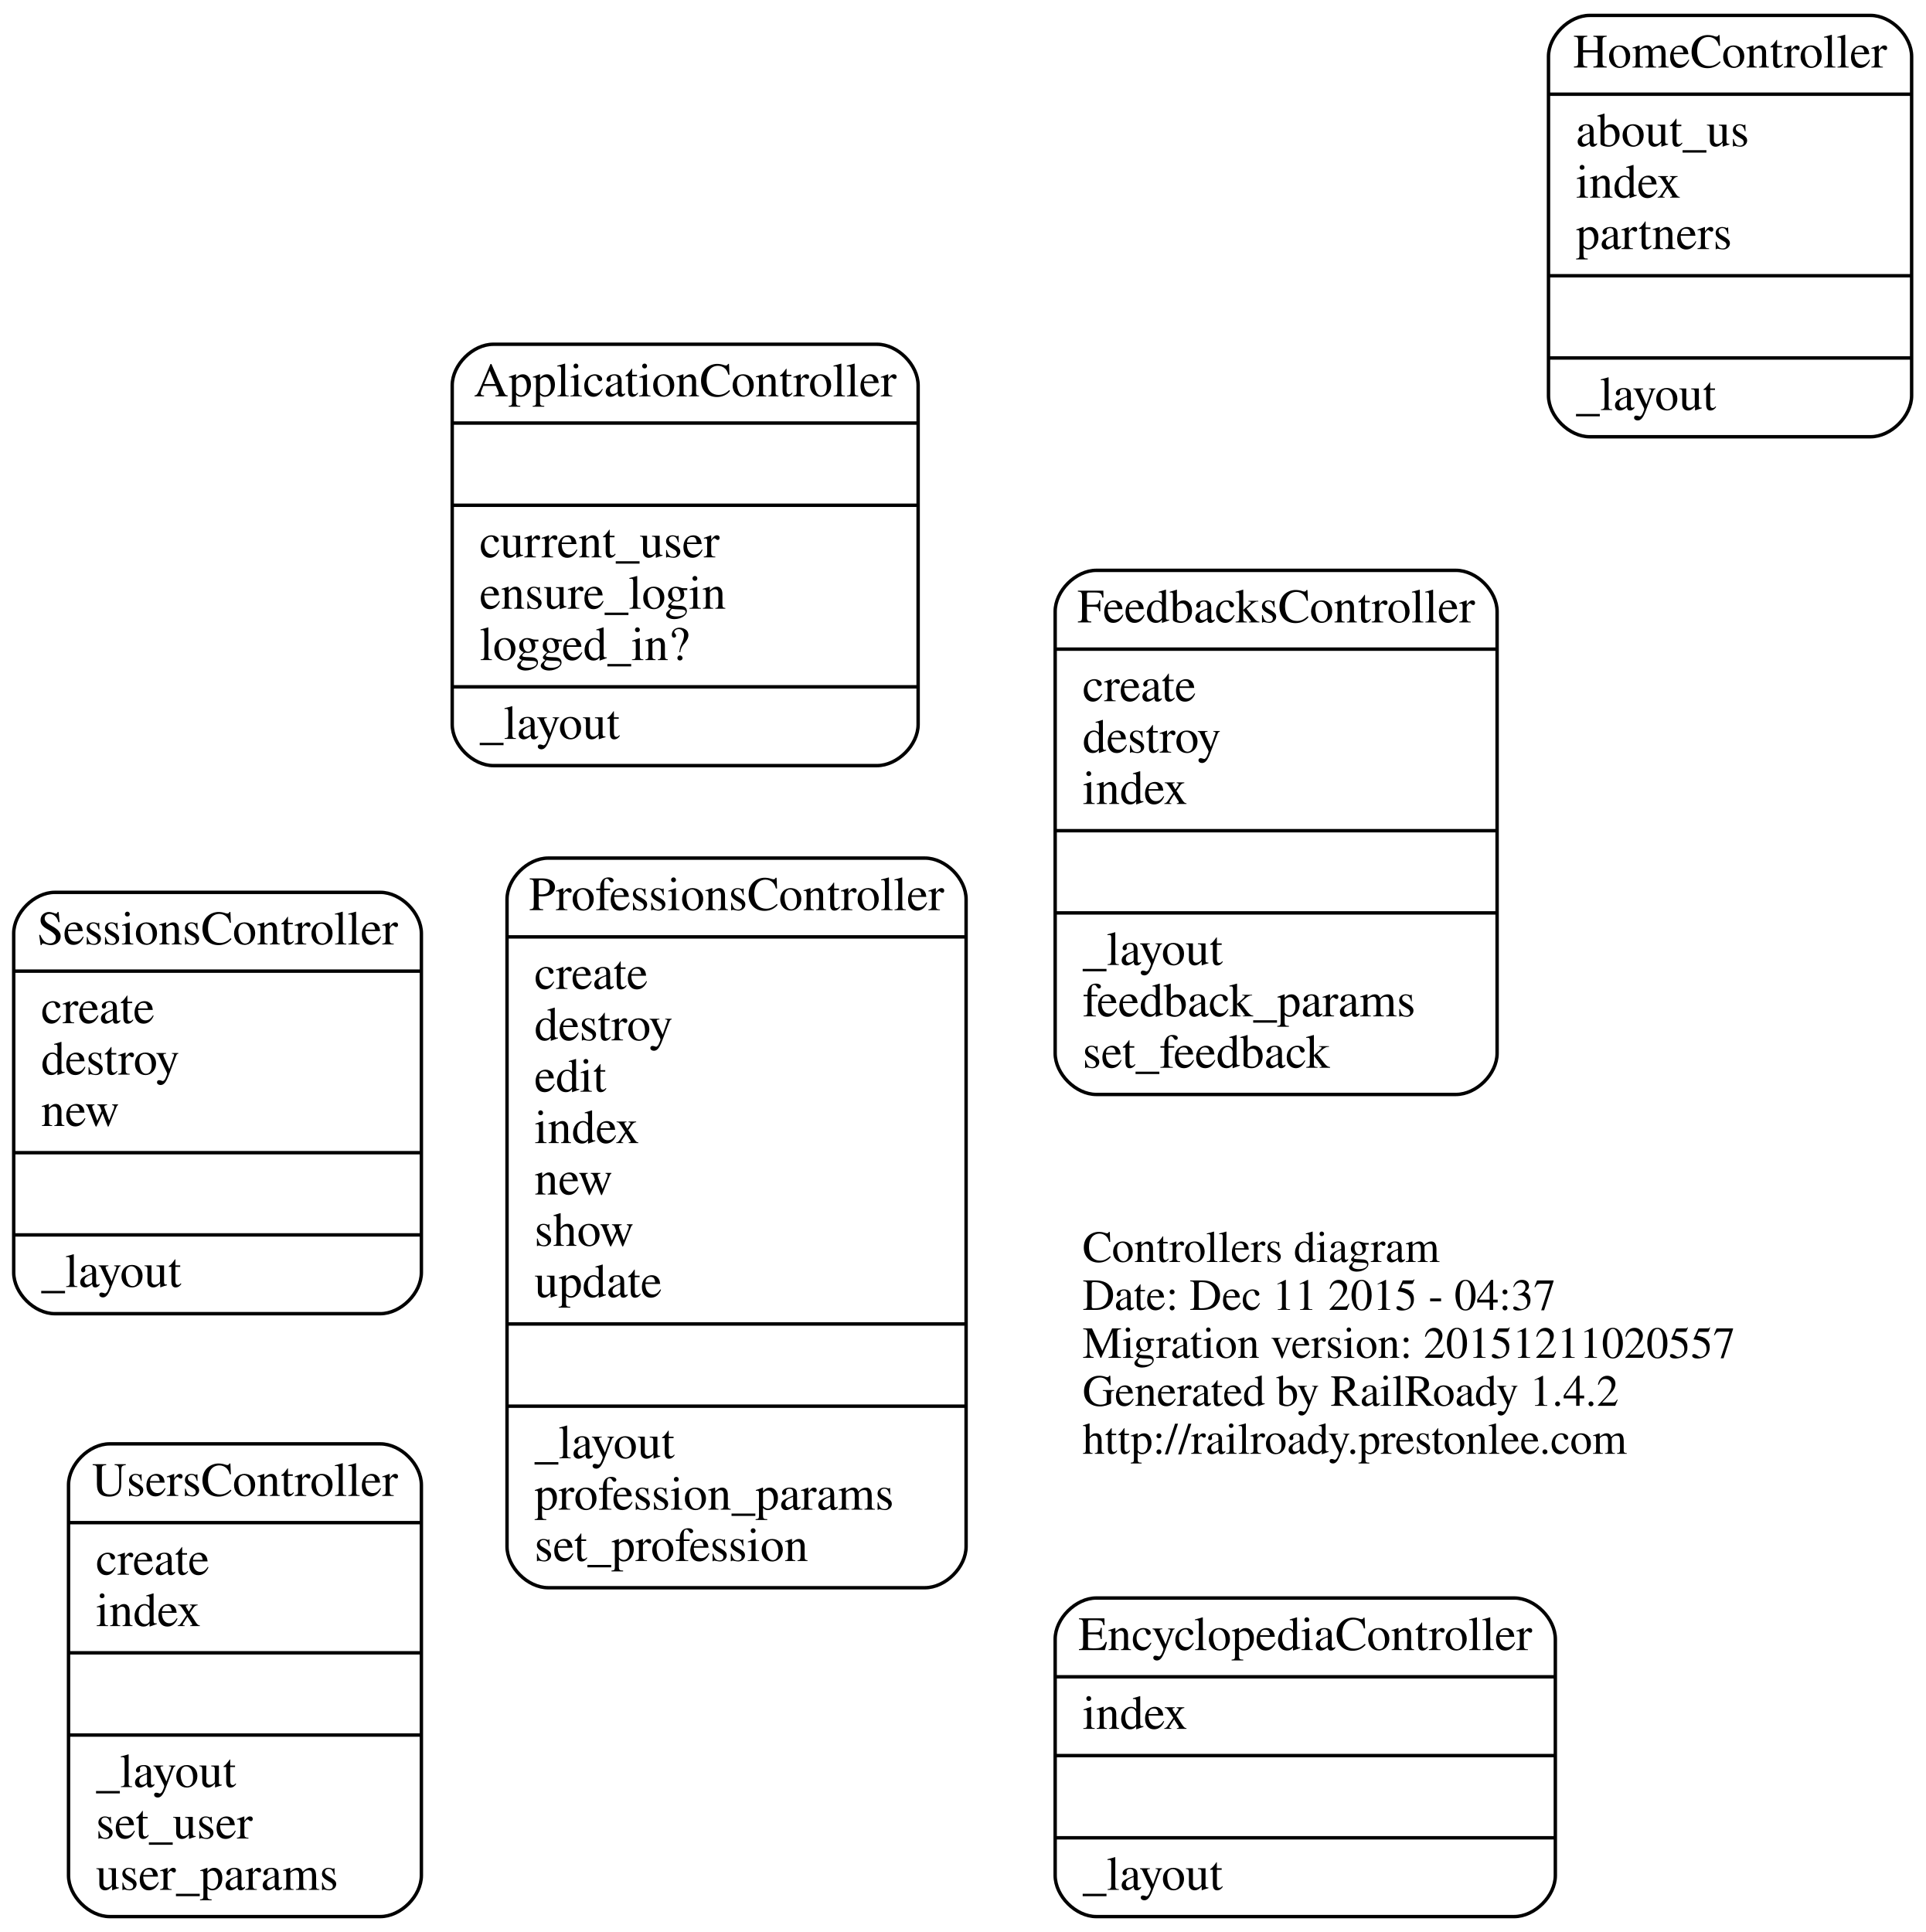
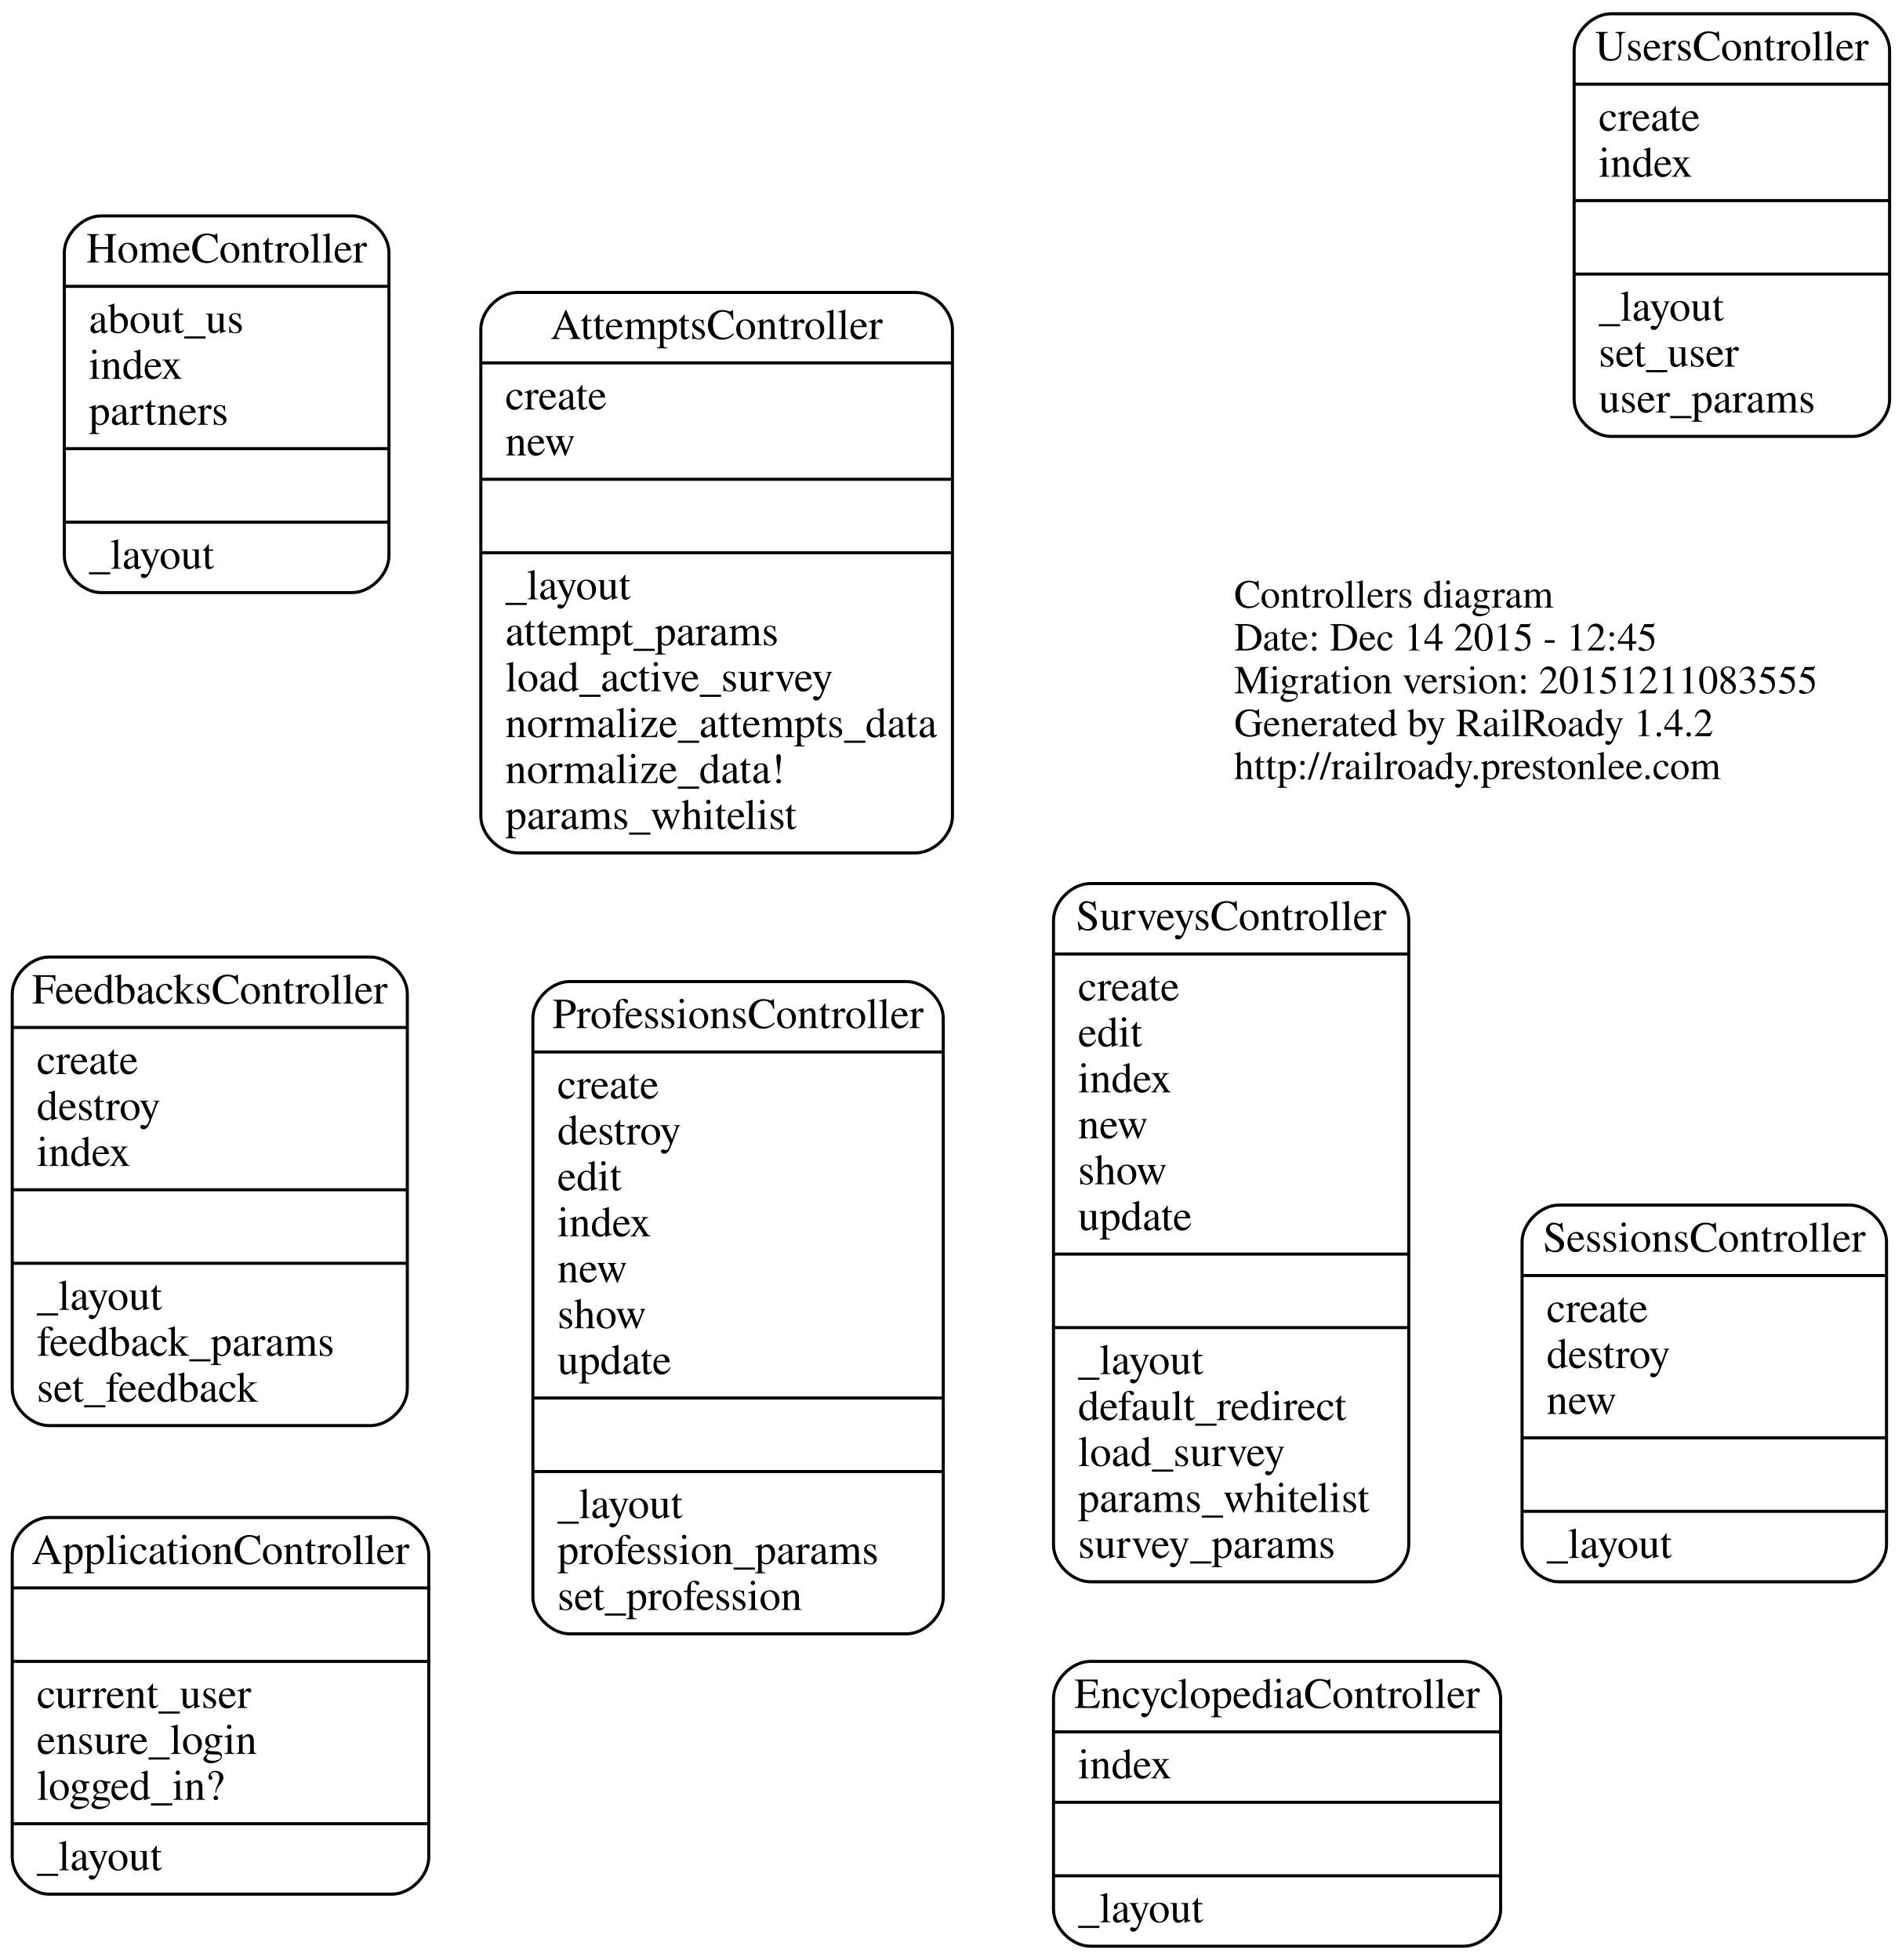
- <svg xmlns="http://www.w3.org/2000/svg" width="562pt" height="564pt" viewBox="0.00 0.00 562.00 564.00">
-   <g id="graph0" class="graph" transform="scale(1 1) rotate(0) translate(4 560)">
-     <polygon fill="none" stroke="none" points="-4,4 -4,-560 558,-560 558,4 -4,4" />
+ <svg xmlns="http://www.w3.org/2000/svg" width="621pt" height="640pt" viewBox="0.00 0.00 621.00 640.00">
+   <g id="graph0" class="graph" transform="scale(1 1) rotate(0) translate(4 636)">
+     <polygon fill="none" stroke="none" points="-4,4 -4,-636 617,-636 617,4 -4,4" />
    <g id="node1" class="node">
-       <text text-anchor="start" x="312" y="-191.6" font-family="Times,serif" font-size="13.00">Controllers diagram</text>
-       <text text-anchor="start" x="312" y="-177.6" font-family="Times,serif" font-size="13.00">Date: Dec 11 2015 - 04:37</text>
-       <text text-anchor="start" x="312" y="-163.6" font-family="Times,serif" font-size="13.00">Migration version: 20151211020557</text>
-       <text text-anchor="start" x="312" y="-149.6" font-family="Times,serif" font-size="13.00">Generated by RailRoady 1.4.2</text>
-       <text text-anchor="start" x="312" y="-135.6" font-family="Times,serif" font-size="13.00">http://railroady.prestonlee.com</text>
+       <text text-anchor="start" x="399" y="-437.6" font-family="Times,serif" font-size="13.00">Controllers diagram</text>
+       <text text-anchor="start" x="399" y="-423.6" font-family="Times,serif" font-size="13.00">Date: Dec 14 2015 - 12:45</text>
+       <text text-anchor="start" x="399" y="-409.6" font-family="Times,serif" font-size="13.00">Migration version: 20151211083555</text>
+       <text text-anchor="start" x="399" y="-395.6" font-family="Times,serif" font-size="13.00">Generated by RailRoady 1.4.2</text>
+       <text text-anchor="start" x="399" y="-381.6" font-family="Times,serif" font-size="13.00">http://railroady.prestonlee.com</text>
    </g>
    <g id="node2" class="node">
-       <path fill="none" stroke="black" d="M140,-336.5C140,-336.5 252,-336.5 252,-336.5 258,-336.5 264,-342.5 264,-348.5 264,-348.5 264,-447.5 264,-447.5 264,-453.5 258,-459.5 252,-459.5 252,-459.5 140,-459.5 140,-459.5 134,-459.5 128,-453.5 128,-447.5 128,-447.5 128,-348.5 128,-348.5 128,-342.5 134,-336.5 140,-336.5" />
-       <text text-anchor="middle" x="196" y="-444.3" font-family="Times,serif" font-size="14.00">ApplicationController</text>
-       <polyline fill="none" stroke="black" points="128,-436.5 264,-436.5 " />
-       <polyline fill="none" stroke="black" points="128,-412.5 264,-412.5 " />
-       <text text-anchor="start" x="136" y="-397.3" font-family="Times,serif" font-size="14.00">current_user</text>
-       <text text-anchor="start" x="136" y="-382.3" font-family="Times,serif" font-size="14.00">ensure_login</text>
-       <text text-anchor="start" x="136" y="-367.3" font-family="Times,serif" font-size="14.00">logged_in?</text>
-       <polyline fill="none" stroke="black" points="128,-359.5 264,-359.5 " />
-       <text text-anchor="start" x="136" y="-344.3" font-family="Times,serif" font-size="14.00">_layout</text>
+       <path fill="none" stroke="black" d="M12,-17.5C12,-17.5 124,-17.5 124,-17.5 130,-17.5 136,-23.5 136,-29.5 136,-29.5 136,-128.5 136,-128.5 136,-134.5 130,-140.5 124,-140.5 124,-140.5 12,-140.5 12,-140.5 6,-140.5 0,-134.5 0,-128.5 0,-128.5 0,-29.5 0,-29.5 0,-23.5 6,-17.5 12,-17.5" />
+       <text text-anchor="middle" x="68" y="-125.3" font-family="Times,serif" font-size="14.00">ApplicationController</text>
+       <polyline fill="none" stroke="black" points="0,-117.5 136,-117.5 " />
+       <polyline fill="none" stroke="black" points="0,-93.5 136,-93.5 " />
+       <text text-anchor="start" x="8" y="-78.3" font-family="Times,serif" font-size="14.00">current_user</text>
+       <text text-anchor="start" x="8" y="-63.3" font-family="Times,serif" font-size="14.00">ensure_login</text>
+       <text text-anchor="start" x="8" y="-48.3" font-family="Times,serif" font-size="14.00">logged_in?</text>
+       <polyline fill="none" stroke="black" points="0,-40.5 136,-40.5 " />
+       <text text-anchor="start" x="8" y="-25.3" font-family="Times,serif" font-size="14.00">_layout</text>
    </g>
    <g id="node3" class="node">
-       <path fill="none" stroke="black" d="M316,-0.5C316,-0.5 438,-0.5 438,-0.5 444,-0.5 450,-6.5 450,-12.5 450,-12.5 450,-81.5 450,-81.5 450,-87.5 444,-93.5 438,-93.5 438,-93.5 316,-93.5 316,-93.5 310,-93.5 304,-87.5 304,-81.5 304,-81.5 304,-12.5 304,-12.5 304,-6.5 310,-0.5 316,-0.5" />
-       <text text-anchor="middle" x="377" y="-78.3" font-family="Times,serif" font-size="14.00">EncyclopediaController</text>
-       <polyline fill="none" stroke="black" points="304,-70.5 450,-70.5 " />
-       <text text-anchor="start" x="312" y="-55.3" font-family="Times,serif" font-size="14.00">index</text>
-       <polyline fill="none" stroke="black" points="304,-47.5 450,-47.5 " />
-       <polyline fill="none" stroke="black" points="304,-23.5 450,-23.5 " />
-       <text text-anchor="start" x="312" y="-8.3" font-family="Times,serif" font-size="14.00">_layout</text>
+       <path fill="none" stroke="black" d="M165,-357.5C165,-357.5 295,-357.5 295,-357.5 301,-357.5 307,-363.5 307,-369.5 307,-369.5 307,-528.5 307,-528.5 307,-534.5 301,-540.5 295,-540.5 295,-540.5 165,-540.5 165,-540.5 159,-540.5 153,-534.5 153,-528.5 153,-528.5 153,-369.5 153,-369.5 153,-363.5 159,-357.5 165,-357.5" />
+       <text text-anchor="middle" x="230" y="-525.3" font-family="Times,serif" font-size="14.00">AttemptsController</text>
+       <polyline fill="none" stroke="black" points="153,-517.5 307,-517.5 " />
+       <text text-anchor="start" x="161" y="-502.3" font-family="Times,serif" font-size="14.00">create</text>
+       <text text-anchor="start" x="161" y="-487.3" font-family="Times,serif" font-size="14.00">new</text>
+       <polyline fill="none" stroke="black" points="153,-479.5 307,-479.5 " />
+       <polyline fill="none" stroke="black" points="153,-455.5 307,-455.5 " />
+       <text text-anchor="start" x="161" y="-440.3" font-family="Times,serif" font-size="14.00">_layout</text>
+       <text text-anchor="start" x="161" y="-425.3" font-family="Times,serif" font-size="14.00">attempt_params</text>
+       <text text-anchor="start" x="161" y="-410.3" font-family="Times,serif" font-size="14.00">load_active_survey</text>
+       <text text-anchor="start" x="161" y="-395.3" font-family="Times,serif" font-size="14.00">normalize_attempts_data</text>
+       <text text-anchor="start" x="161" y="-380.3" font-family="Times,serif" font-size="14.00">normalize_data!</text>
+       <text text-anchor="start" x="161" y="-365.3" font-family="Times,serif" font-size="14.00">params_whitelist</text>
    </g>
    <g id="node4" class="node">
-       <path fill="none" stroke="black" d="M316,-240.5C316,-240.5 421,-240.5 421,-240.5 427,-240.5 433,-246.5 433,-252.5 433,-252.5 433,-381.5 433,-381.5 433,-387.5 427,-393.5 421,-393.5 421,-393.5 316,-393.5 316,-393.5 310,-393.5 304,-387.5 304,-381.5 304,-381.5 304,-252.5 304,-252.5 304,-246.5 310,-240.5 316,-240.5" />
-       <text text-anchor="middle" x="368.5" y="-378.3" font-family="Times,serif" font-size="14.00">FeedbacksController</text>
-       <polyline fill="none" stroke="black" points="304,-370.5 433,-370.5 " />
-       <text text-anchor="start" x="312" y="-355.3" font-family="Times,serif" font-size="14.00">create</text>
-       <text text-anchor="start" x="312" y="-340.3" font-family="Times,serif" font-size="14.00">destroy</text>
-       <text text-anchor="start" x="312" y="-325.3" font-family="Times,serif" font-size="14.00">index</text>
-       <polyline fill="none" stroke="black" points="304,-317.5 433,-317.5 " />
-       <polyline fill="none" stroke="black" points="304,-293.5 433,-293.5 " />
-       <text text-anchor="start" x="312" y="-278.3" font-family="Times,serif" font-size="14.00">_layout</text>
-       <text text-anchor="start" x="312" y="-263.3" font-family="Times,serif" font-size="14.00">feedback_params</text>
-       <text text-anchor="start" x="312" y="-248.3" font-family="Times,serif" font-size="14.00">set_feedback</text>
+       <path fill="none" stroke="black" d="M352,-0.5C352,-0.5 474,-0.5 474,-0.5 480,-0.5 486,-6.5 486,-12.5 486,-12.5 486,-81.5 486,-81.5 486,-87.5 480,-93.5 474,-93.5 474,-93.5 352,-93.5 352,-93.5 346,-93.5 340,-87.5 340,-81.5 340,-81.5 340,-12.5 340,-12.5 340,-6.5 346,-0.5 352,-0.5" />
+       <text text-anchor="middle" x="413" y="-78.3" font-family="Times,serif" font-size="14.00">EncyclopediaController</text>
+       <polyline fill="none" stroke="black" points="340,-70.5 486,-70.5 " />
+       <text text-anchor="start" x="348" y="-55.3" font-family="Times,serif" font-size="14.00">index</text>
+       <polyline fill="none" stroke="black" points="340,-47.5 486,-47.5 " />
+       <polyline fill="none" stroke="black" points="340,-23.5 486,-23.5 " />
+       <text text-anchor="start" x="348" y="-8.3" font-family="Times,serif" font-size="14.00">_layout</text>
    </g>
    <g id="node5" class="node">
-       <path fill="none" stroke="black" d="M460,-432.5C460,-432.5 542,-432.5 542,-432.5 548,-432.5 554,-438.5 554,-444.5 554,-444.5 554,-543.5 554,-543.5 554,-549.5 548,-555.5 542,-555.5 542,-555.5 460,-555.5 460,-555.5 454,-555.5 448,-549.5 448,-543.5 448,-543.5 448,-444.5 448,-444.5 448,-438.5 454,-432.5 460,-432.5" />
-       <text text-anchor="middle" x="501" y="-540.3" font-family="Times,serif" font-size="14.00">HomeController</text>
-       <polyline fill="none" stroke="black" points="448,-532.5 554,-532.5 " />
-       <text text-anchor="start" x="456" y="-517.3" font-family="Times,serif" font-size="14.00">about_us</text>
-       <text text-anchor="start" x="456" y="-502.3" font-family="Times,serif" font-size="14.00">index</text>
-       <text text-anchor="start" x="456" y="-487.3" font-family="Times,serif" font-size="14.00">partners</text>
-       <polyline fill="none" stroke="black" points="448,-479.5 554,-479.5 " />
-       <polyline fill="none" stroke="black" points="448,-455.5 554,-455.5 " />
-       <text text-anchor="start" x="456" y="-440.3" font-family="Times,serif" font-size="14.00">_layout</text>
+       <path fill="none" stroke="black" d="M12,-170.5C12,-170.5 117,-170.5 117,-170.5 123,-170.5 129,-176.5 129,-182.5 129,-182.5 129,-311.5 129,-311.5 129,-317.5 123,-323.5 117,-323.5 117,-323.5 12,-323.5 12,-323.5 6,-323.5 0,-317.5 0,-311.5 0,-311.5 0,-182.5 0,-182.5 0,-176.5 6,-170.5 12,-170.5" />
+       <text text-anchor="middle" x="64.5" y="-308.3" font-family="Times,serif" font-size="14.00">FeedbacksController</text>
+       <polyline fill="none" stroke="black" points="0,-300.5 129,-300.5 " />
+       <text text-anchor="start" x="8" y="-285.3" font-family="Times,serif" font-size="14.00">create</text>
+       <text text-anchor="start" x="8" y="-270.3" font-family="Times,serif" font-size="14.00">destroy</text>
+       <text text-anchor="start" x="8" y="-255.3" font-family="Times,serif" font-size="14.00">index</text>
+       <polyline fill="none" stroke="black" points="0,-247.5 129,-247.5 " />
+       <polyline fill="none" stroke="black" points="0,-223.5 129,-223.5 " />
+       <text text-anchor="start" x="8" y="-208.3" font-family="Times,serif" font-size="14.00">_layout</text>
+       <text text-anchor="start" x="8" y="-193.3" font-family="Times,serif" font-size="14.00">feedback_params</text>
+       <text text-anchor="start" x="8" y="-178.3" font-family="Times,serif" font-size="14.00">set_feedback</text>
    </g>
    <g id="node6" class="node">
-       <path fill="none" stroke="black" d="M156,-96.5C156,-96.5 266,-96.5 266,-96.5 272,-96.5 278,-102.5 278,-108.5 278,-108.5 278,-297.5 278,-297.5 278,-303.5 272,-309.5 266,-309.5 266,-309.5 156,-309.5 156,-309.5 150,-309.5 144,-303.5 144,-297.5 144,-297.5 144,-108.5 144,-108.5 144,-102.5 150,-96.5 156,-96.5" />
-       <text text-anchor="middle" x="211" y="-294.3" font-family="Times,serif" font-size="14.00">ProfessionsController</text>
-       <polyline fill="none" stroke="black" points="144,-286.5 278,-286.5 " />
-       <text text-anchor="start" x="152" y="-271.3" font-family="Times,serif" font-size="14.00">create</text>
-       <text text-anchor="start" x="152" y="-256.3" font-family="Times,serif" font-size="14.00">destroy</text>
-       <text text-anchor="start" x="152" y="-241.3" font-family="Times,serif" font-size="14.00">edit</text>
-       <text text-anchor="start" x="152" y="-226.3" font-family="Times,serif" font-size="14.00">index</text>
-       <text text-anchor="start" x="152" y="-211.3" font-family="Times,serif" font-size="14.00">new</text>
-       <text text-anchor="start" x="152" y="-196.3" font-family="Times,serif" font-size="14.00">show</text>
-       <text text-anchor="start" x="152" y="-181.3" font-family="Times,serif" font-size="14.00">update</text>
-       <polyline fill="none" stroke="black" points="144,-173.5 278,-173.5 " />
-       <polyline fill="none" stroke="black" points="144,-149.5 278,-149.5 " />
-       <text text-anchor="start" x="152" y="-134.3" font-family="Times,serif" font-size="14.00">_layout</text>
-       <text text-anchor="start" x="152" y="-119.3" font-family="Times,serif" font-size="14.00">profession_params</text>
-       <text text-anchor="start" x="152" y="-104.3" font-family="Times,serif" font-size="14.00">set_profession</text>
+       <path fill="none" stroke="black" d="M29,-442.5C29,-442.5 111,-442.5 111,-442.5 117,-442.5 123,-448.5 123,-454.5 123,-454.5 123,-553.5 123,-553.5 123,-559.5 117,-565.5 111,-565.5 111,-565.5 29,-565.5 29,-565.5 23,-565.5 17,-559.5 17,-553.5 17,-553.5 17,-454.5 17,-454.5 17,-448.5 23,-442.5 29,-442.5" />
+       <text text-anchor="middle" x="70" y="-550.3" font-family="Times,serif" font-size="14.00">HomeController</text>
+       <polyline fill="none" stroke="black" points="17,-542.5 123,-542.5 " />
+       <text text-anchor="start" x="25" y="-527.3" font-family="Times,serif" font-size="14.00">about_us</text>
+       <text text-anchor="start" x="25" y="-512.3" font-family="Times,serif" font-size="14.00">index</text>
+       <text text-anchor="start" x="25" y="-497.3" font-family="Times,serif" font-size="14.00">partners</text>
+       <polyline fill="none" stroke="black" points="17,-489.5 123,-489.5 " />
+       <polyline fill="none" stroke="black" points="17,-465.5 123,-465.5 " />
+       <text text-anchor="start" x="25" y="-450.3" font-family="Times,serif" font-size="14.00">_layout</text>
    </g>
    <g id="node7" class="node">
-       <path fill="none" stroke="black" d="M12,-176.5C12,-176.5 107,-176.5 107,-176.5 113,-176.5 119,-182.5 119,-188.5 119,-188.5 119,-287.5 119,-287.5 119,-293.5 113,-299.5 107,-299.5 107,-299.5 12,-299.5 12,-299.5 6,-299.5 -2.84217e-14,-293.5 -2.84217e-14,-287.5 -2.84217e-14,-287.5 -2.84217e-14,-188.5 -2.84217e-14,-188.5 -2.84217e-14,-182.5 6,-176.5 12,-176.5" />
-       <text text-anchor="middle" x="59.5" y="-284.3" font-family="Times,serif" font-size="14.00">SessionsController</text>
-       <polyline fill="none" stroke="black" points="-2.84217e-14,-276.5 119,-276.5 " />
-       <text text-anchor="start" x="8" y="-261.3" font-family="Times,serif" font-size="14.00">create</text>
-       <text text-anchor="start" x="8" y="-246.3" font-family="Times,serif" font-size="14.00">destroy</text>
-       <text text-anchor="start" x="8" y="-231.3" font-family="Times,serif" font-size="14.00">new</text>
-       <polyline fill="none" stroke="black" points="-2.84217e-14,-223.5 119,-223.5 " />
-       <polyline fill="none" stroke="black" points="-2.84217e-14,-199.5 119,-199.5 " />
-       <text text-anchor="start" x="8" y="-184.3" font-family="Times,serif" font-size="14.00">_layout</text>
+       <path fill="none" stroke="black" d="M182,-102.5C182,-102.5 292,-102.5 292,-102.5 298,-102.5 304,-108.5 304,-114.5 304,-114.5 304,-303.5 304,-303.5 304,-309.5 298,-315.5 292,-315.5 292,-315.5 182,-315.5 182,-315.5 176,-315.5 170,-309.5 170,-303.5 170,-303.5 170,-114.5 170,-114.5 170,-108.5 176,-102.5 182,-102.5" />
+       <text text-anchor="middle" x="237" y="-300.3" font-family="Times,serif" font-size="14.00">ProfessionsController</text>
+       <polyline fill="none" stroke="black" points="170,-292.5 304,-292.5 " />
+       <text text-anchor="start" x="178" y="-277.3" font-family="Times,serif" font-size="14.00">create</text>
+       <text text-anchor="start" x="178" y="-262.3" font-family="Times,serif" font-size="14.00">destroy</text>
+       <text text-anchor="start" x="178" y="-247.3" font-family="Times,serif" font-size="14.00">edit</text>
+       <text text-anchor="start" x="178" y="-232.3" font-family="Times,serif" font-size="14.00">index</text>
+       <text text-anchor="start" x="178" y="-217.3" font-family="Times,serif" font-size="14.00">new</text>
+       <text text-anchor="start" x="178" y="-202.3" font-family="Times,serif" font-size="14.00">show</text>
+       <text text-anchor="start" x="178" y="-187.3" font-family="Times,serif" font-size="14.00">update</text>
+       <polyline fill="none" stroke="black" points="170,-179.5 304,-179.5 " />
+       <polyline fill="none" stroke="black" points="170,-155.5 304,-155.5 " />
+       <text text-anchor="start" x="178" y="-140.3" font-family="Times,serif" font-size="14.00">_layout</text>
+       <text text-anchor="start" x="178" y="-125.3" font-family="Times,serif" font-size="14.00">profession_params</text>
+       <text text-anchor="start" x="178" y="-110.3" font-family="Times,serif" font-size="14.00">set_profession</text>
    </g>
    <g id="node8" class="node">
-       <path fill="none" stroke="black" d="M28,-0.5C28,-0.5 107,-0.5 107,-0.5 113,-0.5 119,-6.5 119,-12.5 119,-12.5 119,-126.5 119,-126.5 119,-132.5 113,-138.5 107,-138.5 107,-138.5 28,-138.5 28,-138.5 22,-138.5 16,-132.5 16,-126.5 16,-126.5 16,-12.5 16,-12.5 16,-6.5 22,-0.5 28,-0.5" />
-       <text text-anchor="middle" x="67.5" y="-123.3" font-family="Times,serif" font-size="14.00">UsersController</text>
-       <polyline fill="none" stroke="black" points="16,-115.5 119,-115.5 " />
-       <text text-anchor="start" x="24" y="-100.3" font-family="Times,serif" font-size="14.00">create</text>
-       <text text-anchor="start" x="24" y="-85.3" font-family="Times,serif" font-size="14.00">index</text>
-       <polyline fill="none" stroke="black" points="16,-77.5 119,-77.5 " />
-       <polyline fill="none" stroke="black" points="16,-53.5 119,-53.5 " />
-       <text text-anchor="start" x="24" y="-38.3" font-family="Times,serif" font-size="14.00">_layout</text>
-       <text text-anchor="start" x="24" y="-23.3" font-family="Times,serif" font-size="14.00">set_user</text>
-       <text text-anchor="start" x="24" y="-8.3" font-family="Times,serif" font-size="14.00">user_params</text>
+       <path fill="none" stroke="black" d="M505,-119.5C505,-119.5 600,-119.5 600,-119.5 606,-119.5 612,-125.5 612,-131.5 612,-131.5 612,-230.5 612,-230.5 612,-236.5 606,-242.5 600,-242.5 600,-242.5 505,-242.5 505,-242.5 499,-242.5 493,-236.5 493,-230.5 493,-230.5 493,-131.5 493,-131.5 493,-125.5 499,-119.5 505,-119.5" />
+       <text text-anchor="middle" x="552.5" y="-227.3" font-family="Times,serif" font-size="14.00">SessionsController</text>
+       <polyline fill="none" stroke="black" points="493,-219.5 612,-219.5 " />
+       <text text-anchor="start" x="501" y="-204.3" font-family="Times,serif" font-size="14.00">create</text>
+       <text text-anchor="start" x="501" y="-189.3" font-family="Times,serif" font-size="14.00">destroy</text>
+       <text text-anchor="start" x="501" y="-174.3" font-family="Times,serif" font-size="14.00">new</text>
+       <polyline fill="none" stroke="black" points="493,-166.5 612,-166.5 " />
+       <polyline fill="none" stroke="black" points="493,-142.5 612,-142.5 " />
+       <text text-anchor="start" x="501" y="-127.3" font-family="Times,serif" font-size="14.00">_layout</text>
+     </g>
+     <g id="node9" class="node">
+       <path fill="none" stroke="black" d="M352,-119.5C352,-119.5 444,-119.5 444,-119.5 450,-119.5 456,-125.5 456,-131.5 456,-131.5 456,-335.5 456,-335.5 456,-341.5 450,-347.5 444,-347.5 444,-347.5 352,-347.5 352,-347.5 346,-347.5 340,-341.5 340,-335.5 340,-335.5 340,-131.5 340,-131.5 340,-125.5 346,-119.5 352,-119.5" />
+       <text text-anchor="middle" x="398" y="-332.3" font-family="Times,serif" font-size="14.00">SurveysController</text>
+       <polyline fill="none" stroke="black" points="340,-324.5 456,-324.5 " />
+       <text text-anchor="start" x="348" y="-309.3" font-family="Times,serif" font-size="14.00">create</text>
+       <text text-anchor="start" x="348" y="-294.3" font-family="Times,serif" font-size="14.00">edit</text>
+       <text text-anchor="start" x="348" y="-279.3" font-family="Times,serif" font-size="14.00">index</text>
+       <text text-anchor="start" x="348" y="-264.3" font-family="Times,serif" font-size="14.00">new</text>
+       <text text-anchor="start" x="348" y="-249.3" font-family="Times,serif" font-size="14.00">show</text>
+       <text text-anchor="start" x="348" y="-234.3" font-family="Times,serif" font-size="14.00">update</text>
+       <polyline fill="none" stroke="black" points="340,-226.5 456,-226.5 " />
+       <polyline fill="none" stroke="black" points="340,-202.5 456,-202.5 " />
+       <text text-anchor="start" x="348" y="-187.3" font-family="Times,serif" font-size="14.00">_layout</text>
+       <text text-anchor="start" x="348" y="-172.3" font-family="Times,serif" font-size="14.00">default_redirect</text>
+       <text text-anchor="start" x="348" y="-157.3" font-family="Times,serif" font-size="14.00">load_survey</text>
+       <text text-anchor="start" x="348" y="-142.3" font-family="Times,serif" font-size="14.00">params_whitelist</text>
+       <text text-anchor="start" x="348" y="-127.3" font-family="Times,serif" font-size="14.00">survey_params</text>
+     </g>
+     <g id="node10" class="node">
+       <path fill="none" stroke="black" d="M522,-493.5C522,-493.5 601,-493.5 601,-493.5 607,-493.5 613,-499.5 613,-505.5 613,-505.5 613,-619.5 613,-619.5 613,-625.5 607,-631.5 601,-631.5 601,-631.5 522,-631.5 522,-631.5 516,-631.5 510,-625.5 510,-619.5 510,-619.5 510,-505.5 510,-505.5 510,-499.5 516,-493.5 522,-493.5" />
+       <text text-anchor="middle" x="561.5" y="-616.3" font-family="Times,serif" font-size="14.00">UsersController</text>
+       <polyline fill="none" stroke="black" points="510,-608.5 613,-608.5 " />
+       <text text-anchor="start" x="518" y="-593.3" font-family="Times,serif" font-size="14.00">create</text>
+       <text text-anchor="start" x="518" y="-578.3" font-family="Times,serif" font-size="14.00">index</text>
+       <polyline fill="none" stroke="black" points="510,-570.5 613,-570.5 " />
+       <polyline fill="none" stroke="black" points="510,-546.5 613,-546.5 " />
+       <text text-anchor="start" x="518" y="-531.3" font-family="Times,serif" font-size="14.00">_layout</text>
+       <text text-anchor="start" x="518" y="-516.3" font-family="Times,serif" font-size="14.00">set_user</text>
+       <text text-anchor="start" x="518" y="-501.3" font-family="Times,serif" font-size="14.00">user_params</text>
    </g>
  </g>
</svg>
